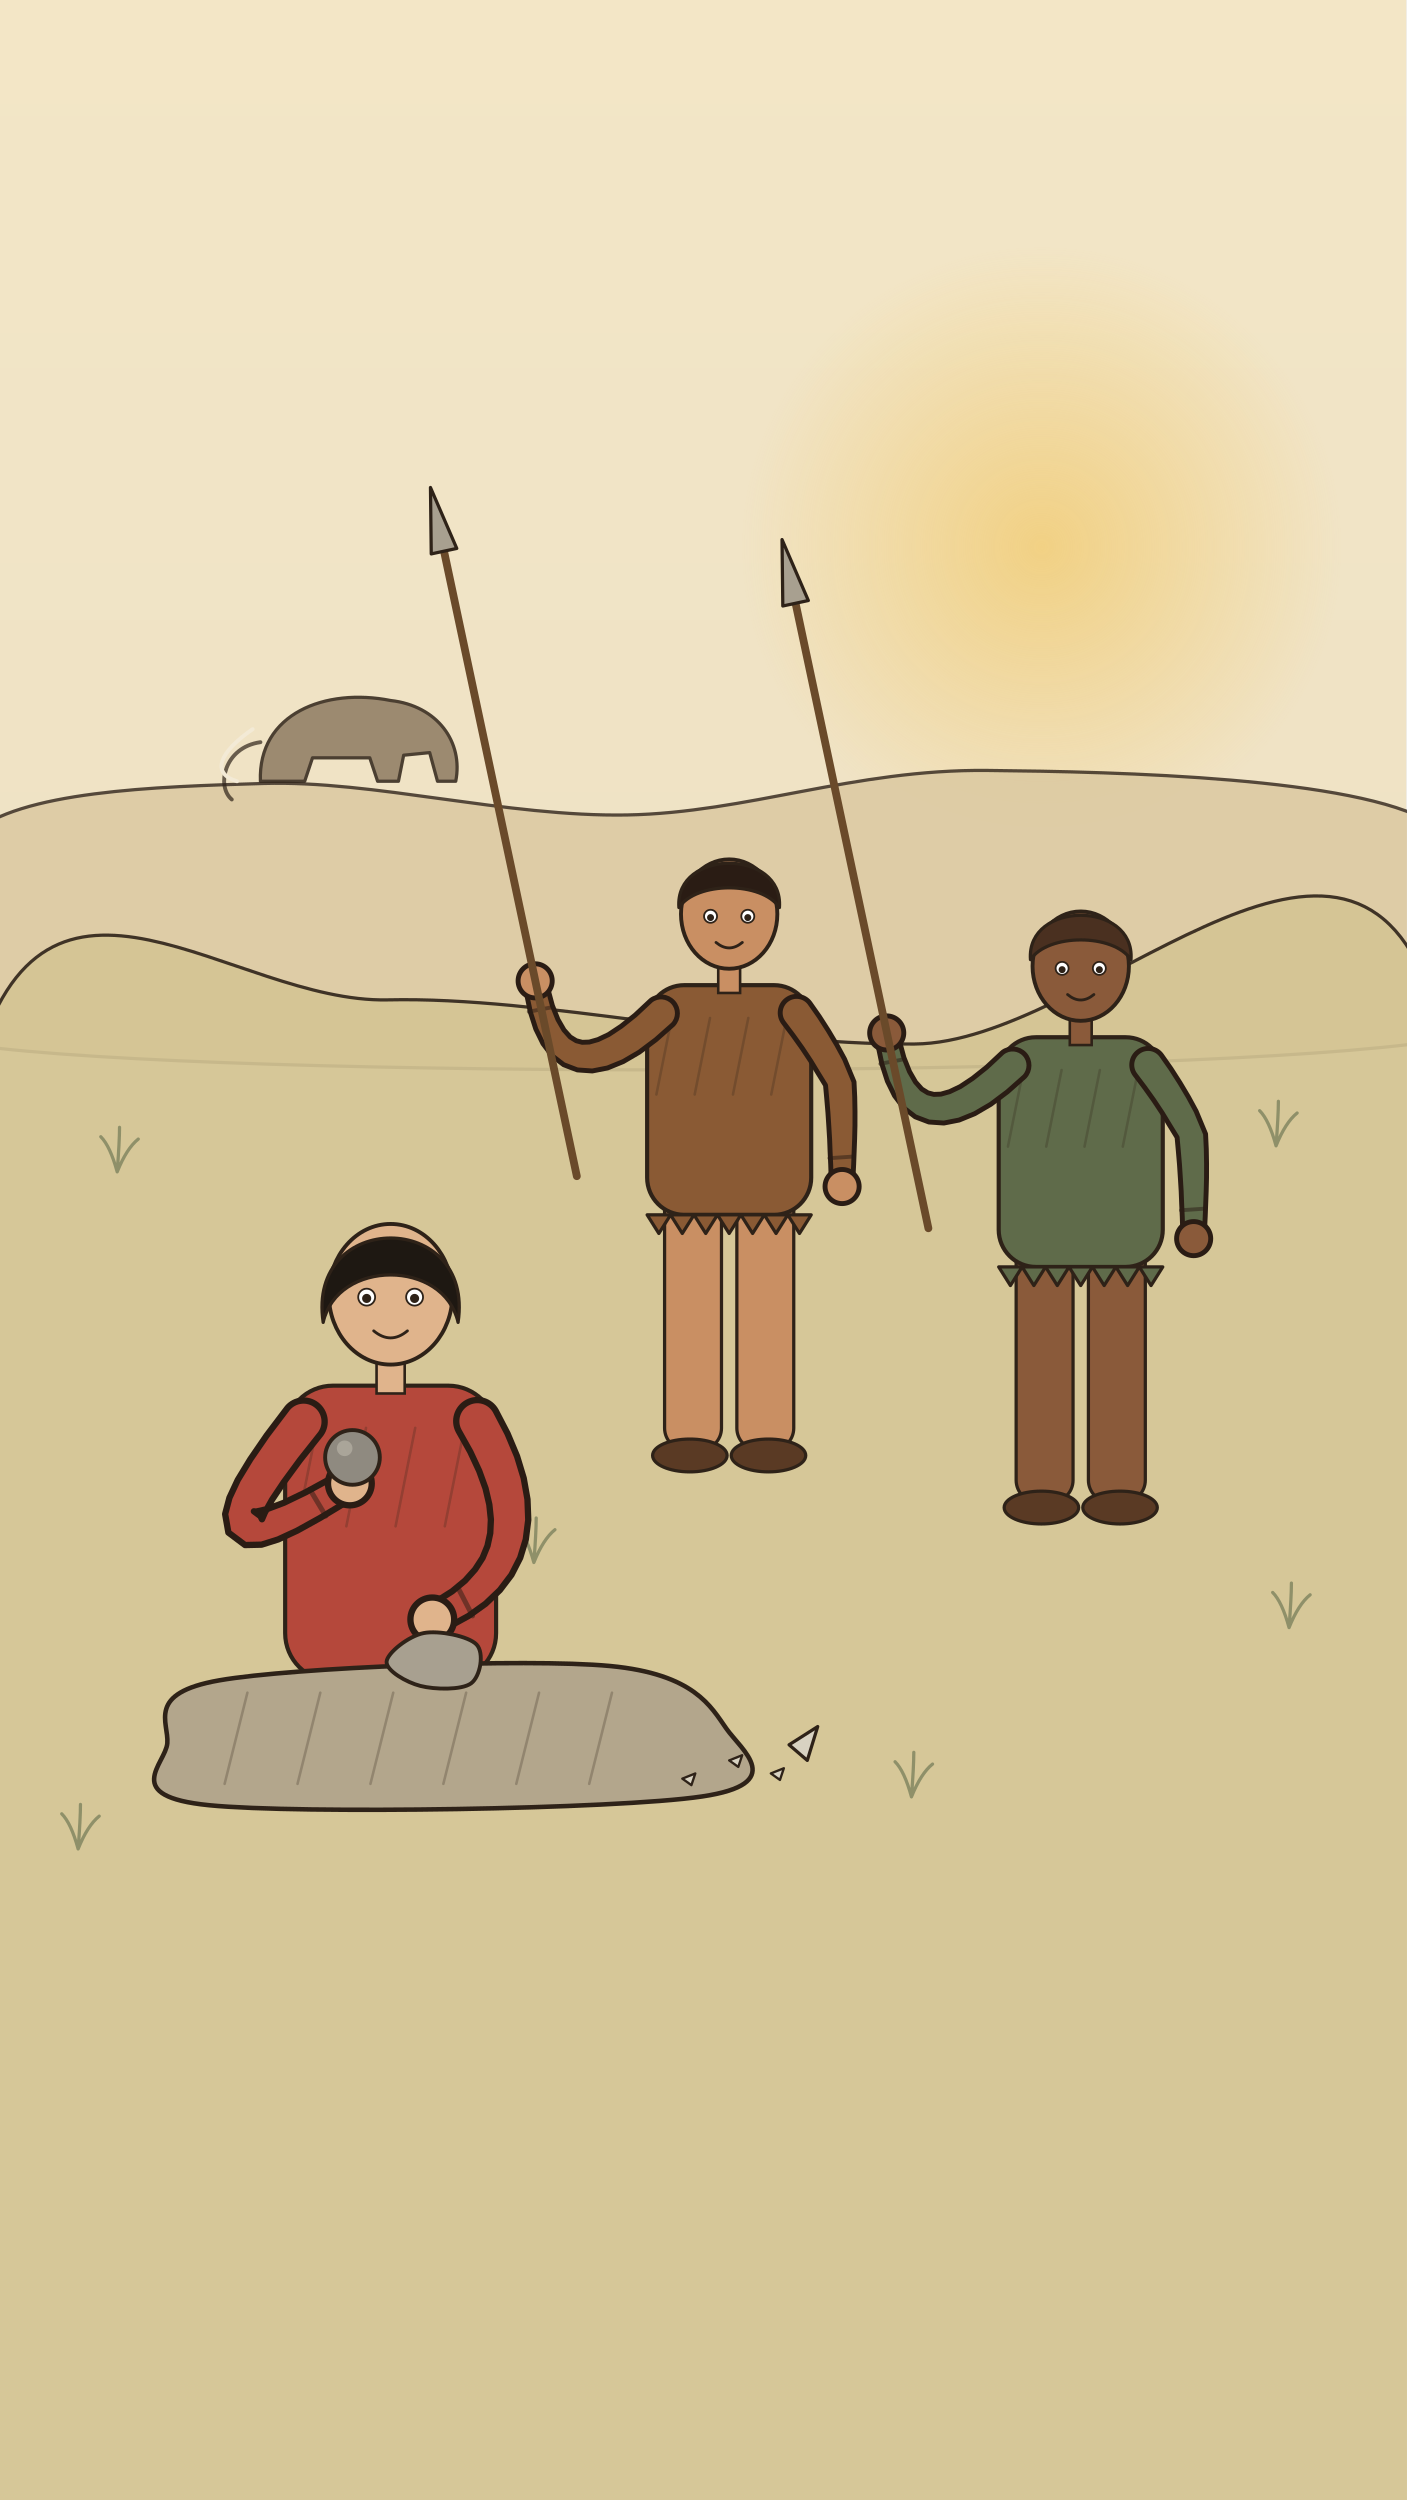
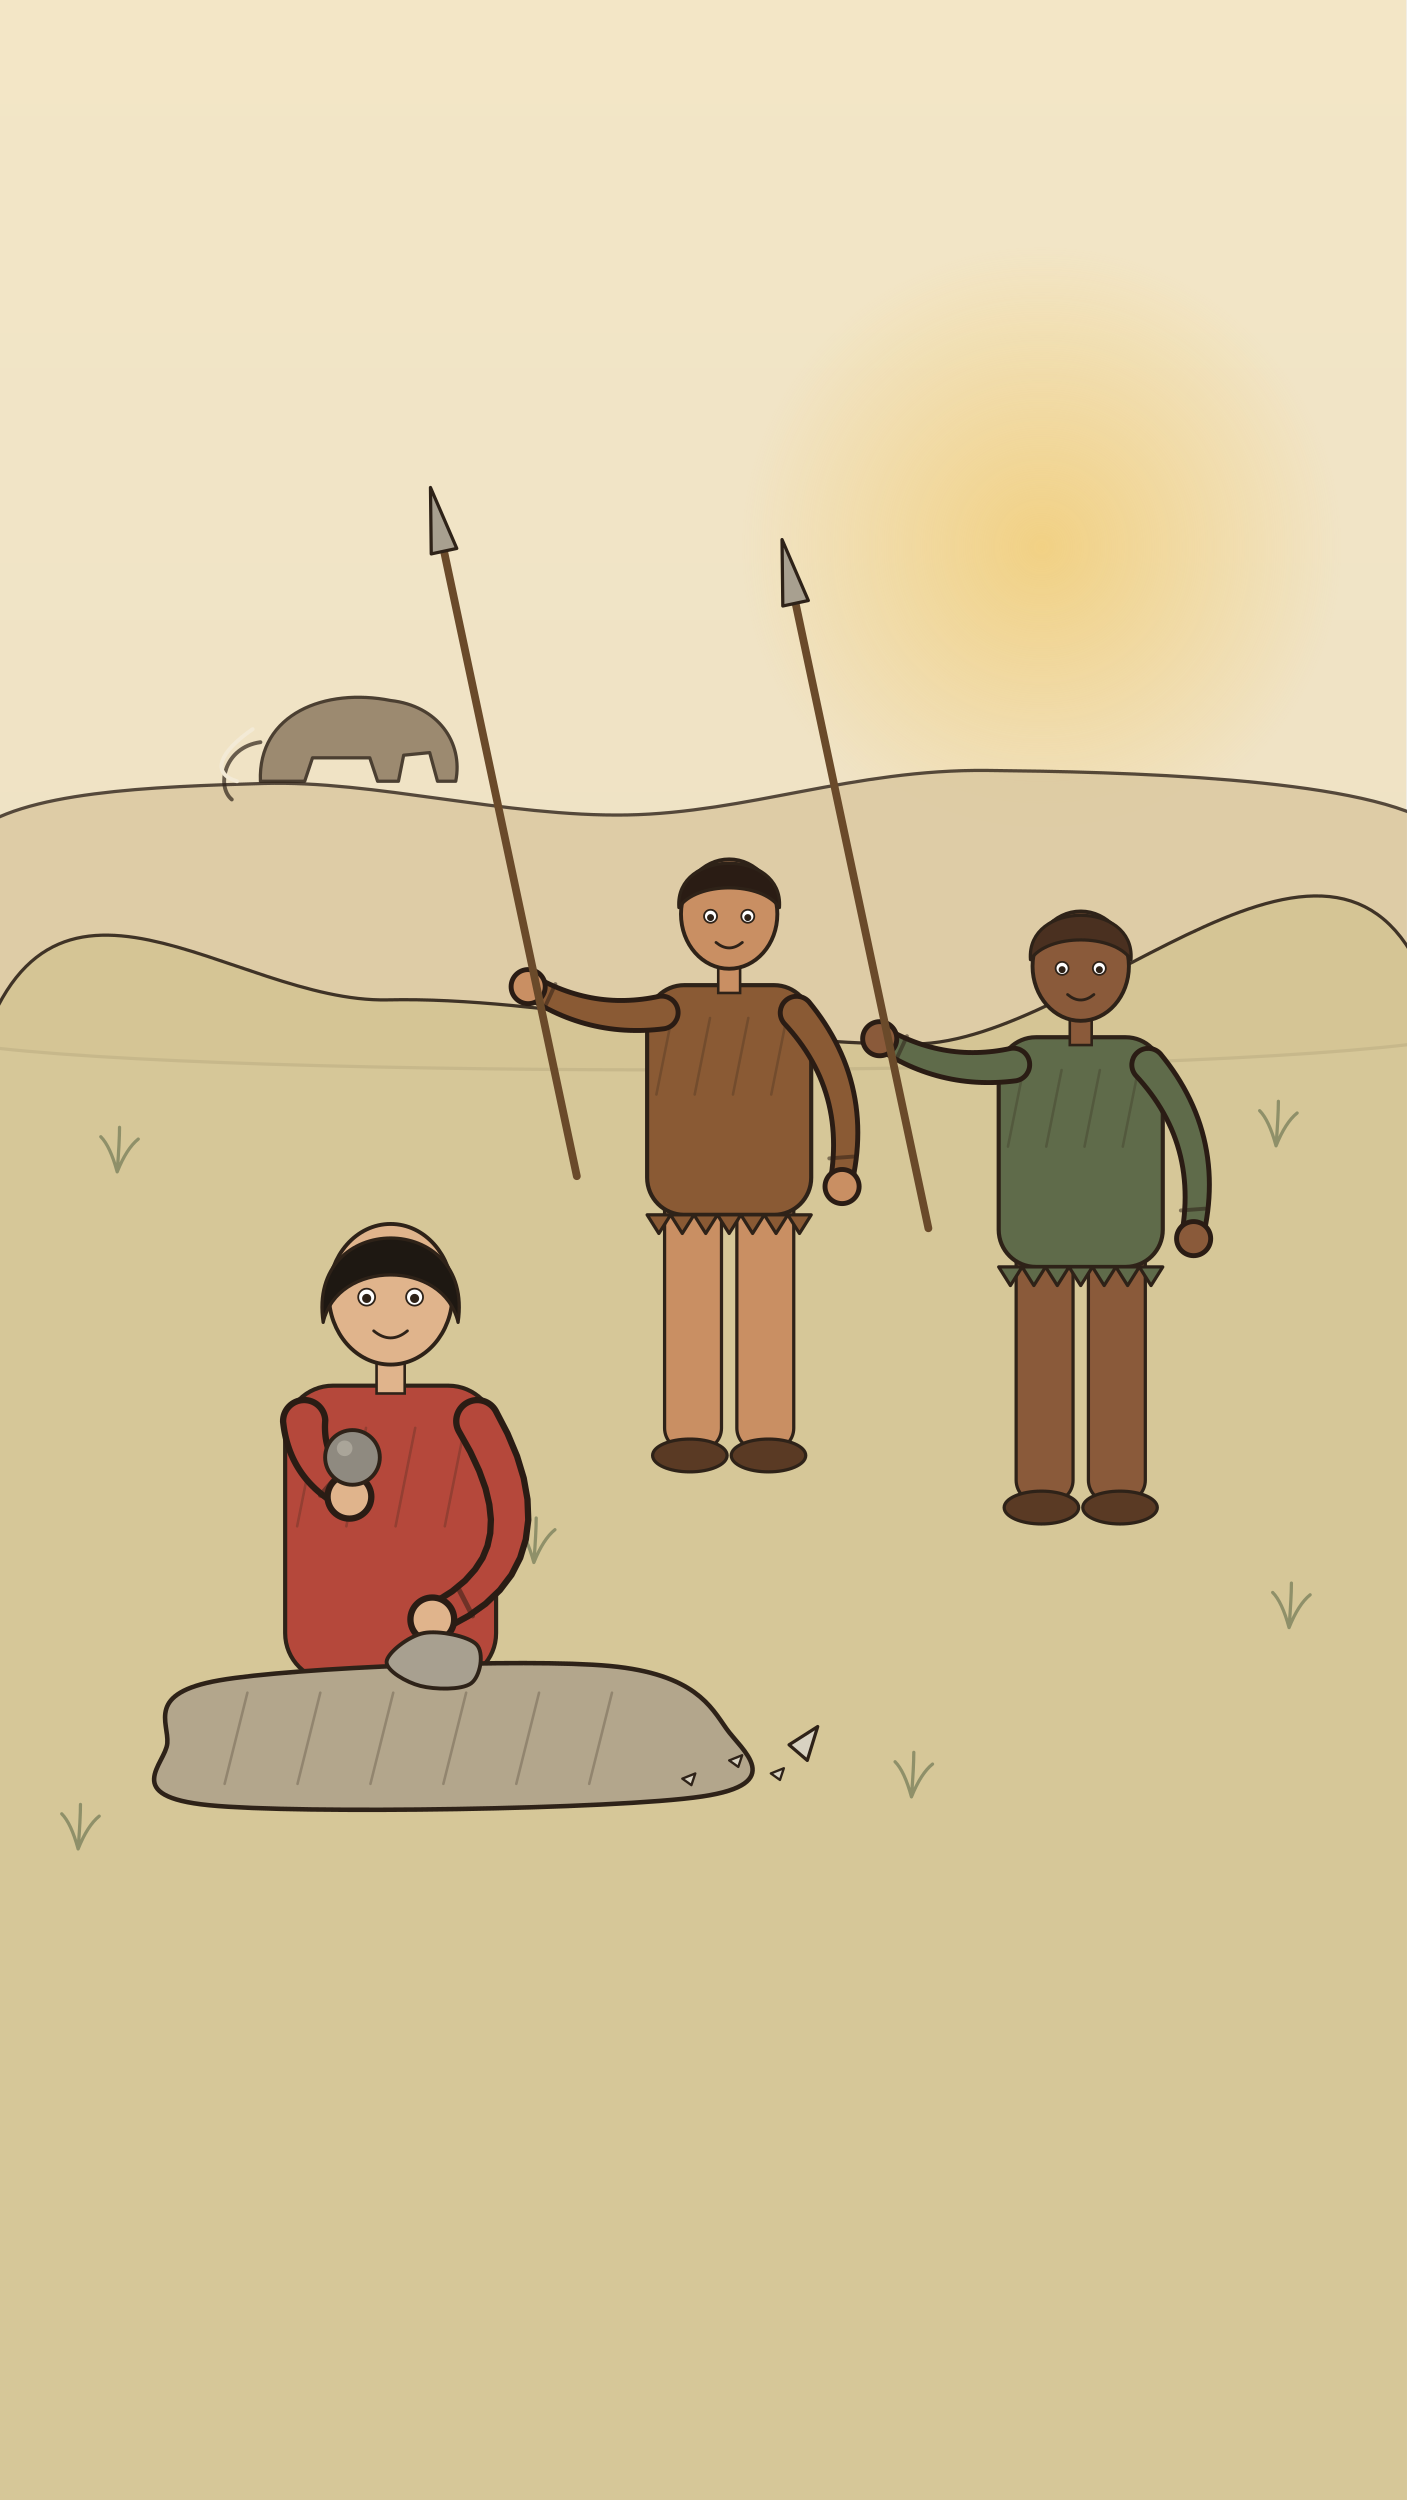
<svg xmlns="http://www.w3.org/2000/svg" viewBox="0 0 1080 1920" width="1080" height="1920">
  <defs>
    <linearGradient id="sky24" x1="0" y1="0" x2="0" y2="1">
      <stop offset="0" stop-color="#f3e6c6" />
      <stop offset="1" stop-color="#e8dcc4" />
    </linearGradient>
    <radialGradient id="sun24">
      <stop offset="0" stop-color="#f2c14e" stop-opacity="0.55" />
      <stop offset="1" stop-color="#f2c14e" stop-opacity="0" />
    </radialGradient>
    <linearGradient id="gold24" x1="0" y1="0" x2="0" y2="1">
      <stop offset="0" stop-color="#c9a64a" />
      <stop offset="1" stop-color="#c9a64a" />
    </linearGradient>
  </defs>
  <rect x="0.0" y="0.0" width="1080.0" height="1920.0" rx="0" fill="url(#sky24)" />
  <g id="bg-sun-glow">
    <circle cx="800.0" cy="420.0" r="230.0" fill="url(#sun24)" />
  </g>
  <g id="bg-far-hill">
    <path d="M-22.5,641.0 C14.7,607.5 118.5,604.2 202.5,601.7 C286.5,599.2 388.9,627.5 481.5,625.9 C574.1,624.2 655.2,590.7 758.1,591.7 C861.0,592.7 1041.5,597.2 1099.0,631.8 C1156.5,666.4 1289.4,770.9 1102.8,799.4 C916.2,827.9 167.0,829.1 -20.6,802.7 C-208.1,776.3 -59.7,674.5 -22.5,641.0Z" fill="#d9c79f" stroke="#2e2218" stroke-width="2.5" stroke-linecap="round" stroke-linejoin="round" opacity="0.8" />
  </g>
  <g id="far-mammoth">
    <path d="M200,600 C198,548 250,528 300,538 C336,542 356,570 350,600 L336,600 L330,578 L310,580 L306,600 L290,600 L284,582 L240,582 L234,600 L218,600Z" fill="#8d7a62" stroke="#2e2218" stroke-width="2.5" stroke-linecap="round" stroke-linejoin="round" opacity="0.85" />
    <path d="M200,570 C172,574 166,604 178,614" fill="none" stroke="#2e2218" stroke-width="3" stroke-linecap="round" stroke-linejoin="round" opacity="0.7" />
    <path d="M194,560 c-26,18 -32,34 -12,40" fill="none" stroke="#f3ead6" stroke-width="3" stroke-linecap="round" stroke-linejoin="round" />
  </g>
  <g id="bg-mid-hill">
    <path d="M-18.7,818.0 C34.5,626.0 177.6,770.6 297.8,767.9 C417.9,765.2 569.1,802.8 702.4,801.8 C835.8,800.8 1031.1,575.4 1097.9,762.0 C1164.6,948.5 1289.3,1727.9 1102.9,1920.9 C916.4,2114.0 166.0,2104.1 -20.9,1920.3 C-207.8,1736.5 -71.8,1010.1 -18.7,818.0Z" fill="#d4c493" stroke="#2e2218" stroke-width="2.5" stroke-linecap="round" stroke-linejoin="round" opacity="0.9" />
  </g>
  <g id="bg-ground-grass">
    <path d="M90.0,900.0 q-5.4,-19.8 -12.6,-27.0 M90.0,900.0 q1.8,-23.4 1.8,-34.2 M90.0,900.0 q7.2,-18.0 16.2,-25.2" fill="none" stroke="#5f6b4a" stroke-width="2.5" stroke-linecap="round" stroke-linejoin="round" opacity="0.6" />
    <path d="M980.0,880.0 q-5.4,-19.8 -12.6,-27.0 M980.0,880.0 q1.8,-23.4 1.8,-34.2 M980.0,880.0 q7.2,-18.0 16.2,-25.2" fill="none" stroke="#5f6b4a" stroke-width="2.5" stroke-linecap="round" stroke-linejoin="round" opacity="0.6" />
    <path d="M410.0,1200.0 q-5.4,-19.8 -12.6,-27.0 M410.0,1200.0 q1.8,-23.4 1.8,-34.2 M410.0,1200.0 q7.2,-18.0 16.2,-25.2" fill="none" stroke="#5f6b4a" stroke-width="2.5" stroke-linecap="round" stroke-linejoin="round" opacity="0.6" />
    <path d="M990.0,1250.0 q-5.4,-19.8 -12.6,-27.0 M990.0,1250.0 q1.8,-23.4 1.8,-34.2 M990.0,1250.0 q7.2,-18.0 16.2,-25.2" fill="none" stroke="#5f6b4a" stroke-width="2.5" stroke-linecap="round" stroke-linejoin="round" opacity="0.6" />
    <path d="M60.0,1420.0 q-5.4,-19.8 -12.6,-27.0 M60.0,1420.0 q1.8,-23.4 1.8,-34.2 M60.0,1420.0 q7.2,-18.0 16.2,-25.2" fill="none" stroke="#5f6b4a" stroke-width="2.5" stroke-linecap="round" stroke-linejoin="round" opacity="0.6" />
    <path d="M700.0,1380.0 q-5.4,-19.8 -12.6,-27.0 M700.0,1380.0 q1.8,-23.4 1.8,-34.2 M700.0,1380.0 q7.2,-18.0 16.2,-25.2" fill="none" stroke="#5f6b4a" stroke-width="2.5" stroke-linecap="round" stroke-linejoin="round" opacity="0.6" />
  </g>
  <g id="mv-breathe-hunter-one">
    <rect x="510.4" y="891.0" width="43.7" height="222.6" rx="16.8" fill="#c98f63" stroke="#2e2218" stroke-width="2.5" />
    <ellipse cx="529.8" cy="1117.8" rx="28.6" ry="12.6" fill="#5a3a24" stroke="#2e2218" stroke-width="2.5" />
    <rect x="565.9" y="891.0" width="43.7" height="222.6" rx="16.8" fill="#c98f63" stroke="#2e2218" stroke-width="2.5" />
    <ellipse cx="590.2" cy="1117.8" rx="28.6" ry="12.6" fill="#5a3a24" stroke="#2e2218" stroke-width="2.5" />
    <rect x="497.0" y="756.6" width="126.0" height="176.4" rx="28.56" fill="#8a5a34" stroke="#2e2218" stroke-width="3.2" />
    <path d="M497.0,933.0 L506.0,947.3 L515.0,933.0 L524.0,947.3 L533.0,933.0 L542.0,947.3 L551.0,933.0 L560.0,947.3 L569.0,933.0 L578.0,947.3 L587.0,933.0 L596.0,947.3 L605.0,933.0 L614.0,947.3 L623.0,933.0 Z" fill="#8a5a34" stroke="#2e2218" stroke-width="2.5" stroke-linecap="round" stroke-linejoin="round" />
    <g id="hatching-515-781">
      <line x1="515.9" y1="781.8" x2="504.1" y2="840.6" stroke="#2e2218" stroke-width="2" stroke-linecap="round" opacity="0.25" />
      <line x1="545.3" y1="781.8" x2="533.5" y2="840.6" stroke="#2e2218" stroke-width="2" stroke-linecap="round" opacity="0.25" />
      <line x1="574.7" y1="781.8" x2="562.9" y2="840.6" stroke="#2e2218" stroke-width="2" stroke-linecap="round" opacity="0.25" />
      <line x1="604.1" y1="781.8" x2="592.3" y2="840.6" stroke="#2e2218" stroke-width="2" stroke-linecap="round" opacity="0.25" />
    </g>
    <rect x="551.6" y="740.0" width="16.8" height="22.6" rx="0" fill="#c98f63" stroke="#2e2218" stroke-width="2" />
    <ellipse cx="560.0" cy="702.0" rx="37.0" ry="42.0" fill="#c98f63" stroke="#2e2218" stroke-width="3" />
    <path d="M521.4,697.0 C518.0,651.6 602.0,651.6 598.6,697.0 C585.2,676.8 534.8,676.8 521.4,697.0Z" fill="#2a1c14" stroke="#2e2218" stroke-width="2.5" stroke-linecap="round" stroke-linejoin="round" />
    <g id="mv-blink-one-eyes">
      <circle cx="545.7" cy="703.7" r="5.0" fill="#fff" stroke="#2e2218" stroke-width="1.4" />
      <circle cx="545.7" cy="704.7" r="2.7" fill="#2e2218" />
      <circle cx="574.3" cy="703.7" r="5.0" fill="#fff" stroke="#2e2218" stroke-width="1.4" />
      <circle cx="574.3" cy="704.7" r="2.7" fill="#2e2218" />
    </g>
    <path d="M549.9,723.8 q10.1,8.4 20.2,0" fill="none" stroke="#2e2218" stroke-width="2.2" stroke-linecap="round" stroke-linejoin="round" />
-     <g class="mv mv-limb-one-l-1" data-pivot="611.7 777.6" data-amp="0">
-       <path d="M601.63,785.28 L609.06,795.13 L616.05,804.92 L622.60,814.80 L628.57,824.65 L634.01,833.48 L634.95,843.79 L635.86,854.47 L636.53,864.81 L637.15,874.89 L637.53,884.80 L637.98,894.45 L638.29,903.84 A8.40,8.40 0 0 0 655.11,904.16 L655.60,894.50 L655.97,884.78 L656.35,874.76 L656.61,864.41 L656.63,853.66 L656.43,842.51 L655.88,830.90 L648.62,813.42 L642.76,802.61 L636.33,791.80 L629.27,780.78 L621.98,770.39 A12.60,12.60 0 0 0 601.63,785.28 Z" fill="#8a5a34" stroke="#2a1c14" stroke-width="3.78" stroke-linejoin="round" />
-       <path d="M636.98,889.49 L655.44,888.22" stroke="#2a1c14" stroke-width="3.02" stroke-linecap="round" opacity=".5" />
-       <circle cx="646.73" cy="911.26" r="13.1" fill="#c98f63" stroke="#2a1c14" stroke-width="3.78" />
+     <g class="mv mv-limb-one-l-1" data-pivot="611.7 777.6" data-amp="0" data-armfixed="1">
+       <path d="M602.17,785.84 L605.27,789.26 L608.19,792.66 L611.02,796.13 L613.82,799.79 L616.43,803.42 L618.93,807.13 L621.31,810.91 L623.56,814.77 L625.69,818.70 L627.68,822.70 L629.54,826.77 L631.25,830.90 L632.81,835.09 L634.23,839.34 L635.53,843.77 L636.64,848.12 L637.59,852.51 L638.40,856.95 L639.05,861.41 L639.55,865.91 L639.91,870.43 L640.11,874.97 L640.18,879.53 L640.10,884.09 L639.87,888.76 L639.52,893.33 L639.04,897.91 L638.42,902.56 A8.40,8.40 0 0 0 654.98,905.44 L655.94,900.51 L656.79,895.46 L657.50,890.37 L658.05,885.35 L658.46,880.22 L658.71,875.06 L658.80,869.88 L658.72,864.70 L658.46,859.51 L658.02,854.32 L657.41,849.14 L656.61,843.98 L655.63,838.84 L654.50,833.86 L653.16,828.79 L651.64,823.77 L649.94,818.81 L648.07,813.90 L646.02,809.07 L643.82,804.30 L641.45,799.61 L638.94,795.00 L636.28,790.47 L633.49,786.03 L630.63,781.78 L627.59,777.52 L624.42,773.35 L621.23,769.36 A12.60,12.60 0 0 0 602.17,785.84Z" fill="#8a5a34" stroke="#2a1c14" stroke-width="3.78" stroke-linejoin="round" />
+       <path d="M636.89,889.64 L655.32,888.26" stroke="#2a1c14" stroke-width="3.02" stroke-linecap="round" opacity=".5" />
+       <circle cx="646.71" cy="911.26" r="13.1" fill="#c98f63" stroke="#2a1c14" stroke-width="3.78" />
    </g>
-     <g class="mv mv-limb-one-r-1" data-pivot="508.3 777.6" data-amp="0">
-       <path d="M499.9,768.3 L487.8,779.6 L477.0,788.2 L467.5,794.5 L459.3,798.4 L452.6,800.3 L447.2,800.5 L442.6,799.3 L437.9,796.4 L433.1,791.0 L428.5,783.0 L424.2,772.2 L420.5,758.5 A8.4,8.4 0 0 0 404.2,762.3 L407.3,777.2 L411.5,790.3 L417.0,801.5 L424.0,810.8 L432.9,817.7 L443.4,821.7 L454.9,822.5 L466.6,820.2 L478.6,815.3 L490.9,808.1 L503.7,798.5 L516.8,786.9 A12.6,12.6 0 0 0 499.9,768.3Z" fill="#8a5a34" stroke="#2a1c14" stroke-width="3.78" stroke-linejoin="round" />
-       <path d="M424.3,773.5 L406.1,777.0" stroke="#2a1c14" stroke-width="3.02" stroke-linecap="round" opacity=".5" />
-       <circle cx="411.0" cy="753.3" r="13.1" fill="#c98f63" stroke="#2a1c14" stroke-width="3.78" />
+     <g class="mv mv-limb-one-r-1" data-pivot="508.3 777.6" data-amp="0" data-armfixed="1">
+       <path d="M506.24,765.17 L502.95,765.84 L499.75,766.43 L496.53,766.94 L493.31,767.38 L489.97,767.74 L486.73,768.02 L483.48,768.22 L480.22,768.34 L476.96,768.38 L473.70,768.34 L470.44,768.21 L467.18,767.99 L463.93,767.69 L460.68,767.31 L457.34,766.82 L454.11,766.26 L450.89,765.61 L447.68,764.88 L444.48,764.07 L441.30,763.17 L438.14,762.20 L435.00,761.14 L431.88,760.00 L428.71,758.75 L425.64,757.46 L422.59,756.09 L419.57,754.65 L416.52,753.11 A8.40,8.40 0 0 0 408.18,767.69 L411.33,769.63 L414.58,771.54 L417.88,773.37 L421.23,775.12 L424.56,776.77 L428.00,778.37 L431.49,779.89 L435.02,781.32 L438.59,782.66 L442.20,783.91 L445.84,785.07 L449.52,786.14 L453.23,787.11 L456.88,787.96 L460.64,788.74 L464.43,789.42 L468.23,790.00 L472.06,790.48 L475.89,790.86 L479.74,791.14 L483.60,791.32 L487.46,791.41 L491.32,791.41 L495.08,791.31 L498.93,791.12 L502.78,790.84 L506.63,790.47 L510.36,790.03 A12.60,12.60 0 0 0 506.24,765.17Z" fill="#8a5a34" stroke="#2a1c14" stroke-width="3.78" stroke-linejoin="round" />
+       <path d="M426.53,755.79 L418.81,772.63" stroke="#2a1c14" stroke-width="3.02" stroke-linecap="round" opacity=".5" />
+       <circle cx="405.63" cy="757.73" r="13.1" fill="#c98f63" stroke="#2a1c14" stroke-width="3.78" />
    </g>
    <line x1="443.0" y1="903.3" x2="341.0" y2="423.3" stroke="#6a4a2a" stroke-width="6" stroke-linecap="round" />
    <path d="M350.8,421.2 L330.6,374.4 L331.2,425.4Z" fill="#a8a090" stroke="#2e2218" stroke-width="2.5" stroke-linecap="round" stroke-linejoin="round" />
  </g>
  <g id="mv-breathe-hunter-two">
    <rect x="780.4" y="931.0" width="43.7" height="222.6" rx="16.8" fill="#8a5a3a" stroke="#2e2218" stroke-width="2.5" />
    <ellipse cx="799.8" cy="1157.8" rx="28.6" ry="12.6" fill="#5a3a24" stroke="#2e2218" stroke-width="2.5" />
    <rect x="835.9" y="931.0" width="43.7" height="222.6" rx="16.8" fill="#8a5a3a" stroke="#2e2218" stroke-width="2.5" />
    <ellipse cx="860.2" cy="1157.8" rx="28.6" ry="12.6" fill="#5a3a24" stroke="#2e2218" stroke-width="2.5" />
    <rect x="767.0" y="796.6" width="126.0" height="176.4" rx="28.56" fill="#5f6b4a" stroke="#2e2218" stroke-width="3.2" />
    <path d="M767.0,973.0 L776.0,987.3 L785.0,973.0 L794.0,987.3 L803.0,973.0 L812.0,987.3 L821.0,973.0 L830.0,987.3 L839.0,973.0 L848.0,987.3 L857.0,973.0 L866.0,987.3 L875.0,973.0 L884.0,987.3 L893.0,973.0 Z" fill="#5f6b4a" stroke="#2e2218" stroke-width="2.5" stroke-linecap="round" stroke-linejoin="round" />
    <g id="hatching-785-821">
      <line x1="785.9" y1="821.8" x2="774.1" y2="880.6" stroke="#2e2218" stroke-width="2" stroke-linecap="round" opacity="0.25" />
      <line x1="815.3" y1="821.8" x2="803.5" y2="880.6" stroke="#2e2218" stroke-width="2" stroke-linecap="round" opacity="0.25" />
      <line x1="844.7" y1="821.8" x2="832.9" y2="880.6" stroke="#2e2218" stroke-width="2" stroke-linecap="round" opacity="0.25" />
      <line x1="874.1" y1="821.8" x2="862.3" y2="880.6" stroke="#2e2218" stroke-width="2" stroke-linecap="round" opacity="0.25" />
    </g>
    <rect x="821.6" y="780.0" width="16.8" height="22.6" rx="0" fill="#8a5a3a" stroke="#2e2218" stroke-width="2" />
    <ellipse cx="830.0" cy="742.0" rx="37.0" ry="42.0" fill="#8a5a3a" stroke="#2e2218" stroke-width="3" />
    <path d="M791.4,737.0 C788.0,691.6 872.0,691.6 868.6,737.0 C855.2,716.8 804.8,716.8 791.4,737.0Z" fill="#4a3020" stroke="#2e2218" stroke-width="2.5" stroke-linecap="round" stroke-linejoin="round" />
    <g id="mv-blink-two-eyes">
      <circle cx="815.7" cy="743.7" r="5.0" fill="#fff" stroke="#2e2218" stroke-width="1.4" />
      <circle cx="815.7" cy="744.7" r="2.7" fill="#2e2218" />
      <circle cx="844.3" cy="743.7" r="5.0" fill="#fff" stroke="#2e2218" stroke-width="1.4" />
      <circle cx="844.3" cy="744.7" r="2.7" fill="#2e2218" />
    </g>
    <path d="M819.9,763.8 q10.1,8.4 20.2,0" fill="none" stroke="#2e2218" stroke-width="2.2" stroke-linecap="round" stroke-linejoin="round" />
-     <g class="mv mv-limb-two-l-1" data-pivot="881.7 817.6" data-amp="0">
-       <path d="M871.63,825.28 L879.06,835.13 L886.05,844.92 L892.60,854.80 L898.57,864.65 L904.01,873.49 L904.95,883.79 L905.86,894.47 L906.53,904.81 L907.15,914.89 L907.53,924.80 L907.98,934.45 L908.29,943.84 A8.40,8.40 0 0 0 925.11,944.16 L925.60,934.50 L925.97,924.78 L926.35,914.76 L926.61,904.41 L926.63,893.66 L926.43,882.51 L925.88,870.90 L918.62,853.42 L912.76,842.61 L906.33,831.80 L899.27,820.78 L891.98,810.39 A12.60,12.60 0 0 0 871.63,825.28 Z" fill="#5f6b4a" stroke="#2a1c14" stroke-width="3.78" stroke-linejoin="round" />
-       <path d="M906.98,929.49 L925.44,928.22" stroke="#2a1c14" stroke-width="3.02" stroke-linecap="round" opacity=".5" />
-       <circle cx="916.73" cy="951.26" r="13.1" fill="#8a5a3a" stroke="#2a1c14" stroke-width="3.78" />
+     <g class="mv mv-limb-two-l-1" data-pivot="881.7 817.6" data-amp="0" data-armfixed="1">
+       <path d="M872.17,825.84 L875.27,829.26 L878.19,832.66 L881.02,836.13 L883.82,839.79 L886.43,843.42 L888.93,847.13 L891.31,850.91 L893.56,854.77 L895.69,858.70 L897.68,862.70 L899.54,866.77 L901.25,870.90 L902.81,875.09 L904.23,879.34 L905.53,883.77 L906.64,888.12 L907.59,892.51 L908.40,896.95 L909.05,901.41 L909.55,905.91 L909.91,910.43 L910.11,914.97 L910.18,919.53 L910.10,924.09 L909.87,928.76 L909.52,933.33 L909.04,937.91 L908.42,942.56 A8.40,8.40 0 0 0 924.98,945.44 L925.94,940.51 L926.79,935.46 L927.50,930.37 L928.05,925.35 L928.46,920.22 L928.71,915.06 L928.80,909.88 L928.72,904.70 L928.46,899.51 L928.02,894.32 L927.41,889.14 L926.61,883.98 L925.63,878.84 L924.50,873.86 L923.16,868.79 L921.64,863.77 L919.94,858.81 L918.07,853.90 L916.02,849.07 L913.82,844.30 L911.45,839.61 L908.94,835.00 L906.28,830.47 L903.49,826.03 L900.63,821.78 L897.59,817.52 L894.42,813.35 L891.23,809.36 A12.60,12.60 0 0 0 872.17,825.84Z" fill="#5f6b4a" stroke="#2a1c14" stroke-width="3.78" stroke-linejoin="round" />
+       <path d="M906.89,929.64 L925.32,928.26" stroke="#2a1c14" stroke-width="3.02" stroke-linecap="round" opacity=".5" />
+       <circle cx="916.71" cy="951.26" r="13.1" fill="#8a5a3a" stroke="#2a1c14" stroke-width="3.78" />
    </g>
-     <g class="mv mv-limb-two-r-1" data-pivot="778.3 817.6" data-amp="0">
-       <path d="M769.9,808.3 L757.8,819.6 L747.0,828.2 L737.5,834.5 L729.3,838.4 L722.6,840.3 L717.2,840.5 L712.6,839.3 L707.9,836.4 L703.1,831.0 L698.5,823.0 L694.2,812.2 L690.5,798.5 A8.4,8.4 0 0 0 674.2,802.3 L677.3,817.2 L681.5,830.3 L687.0,841.5 L694.0,850.8 L702.9,857.7 L713.4,861.7 L724.9,862.5 L736.6,860.2 L748.6,855.3 L760.9,848.1 L773.7,838.5 L786.8,826.9 A12.6,12.6 0 0 0 769.9,808.3Z" fill="#5f6b4a" stroke="#2a1c14" stroke-width="3.78" stroke-linejoin="round" />
-       <path d="M694.3,813.5 L676.1,817.0" stroke="#2a1c14" stroke-width="3.02" stroke-linecap="round" opacity=".5" />
-       <circle cx="681.0" cy="793.3" r="13.1" fill="#8a5a3a" stroke="#2a1c14" stroke-width="3.78" />
+     <g class="mv mv-limb-two-r-1" data-pivot="778.3 817.6" data-amp="0" data-armfixed="1">
+       <path d="M776.24,805.17 L772.95,805.84 L769.75,806.43 L766.53,806.94 L763.31,807.38 L759.97,807.74 L756.73,808.02 L753.48,808.22 L750.22,808.34 L746.96,808.38 L743.70,808.34 L740.44,808.21 L737.18,807.99 L733.93,807.69 L730.58,807.29 L727.34,806.82 L724.11,806.26 L720.89,805.61 L717.68,804.88 L714.48,804.07 L711.30,803.17 L708.14,802.20 L705.00,801.14 L701.88,800.00 L698.71,798.75 L695.64,797.46 L692.59,796.09 L689.57,794.65 L686.52,793.11 A8.40,8.40 0 0 0 678.18,807.69 L681.33,809.63 L684.58,811.54 L687.88,813.37 L691.23,815.12 L694.56,816.77 L698.00,818.37 L701.49,819.89 L705.02,821.32 L708.59,822.66 L712.20,823.91 L715.84,825.07 L719.52,826.14 L723.23,827.11 L726.97,827.98 L730.64,828.74 L734.43,829.42 L738.23,830.00 L742.06,830.48 L745.89,830.86 L749.74,831.14 L753.60,831.32 L757.46,831.41 L761.32,831.41 L765.08,831.31 L768.93,831.12 L772.78,830.84 L776.63,830.47 L780.36,830.03 A12.60,12.60 0 0 0 776.24,805.17Z" fill="#5f6b4a" stroke="#2a1c14" stroke-width="3.78" stroke-linejoin="round" />
+       <path d="M696.53,795.79 L688.81,812.63" stroke="#2a1c14" stroke-width="3.02" stroke-linecap="round" opacity=".5" />
+       <circle cx="675.63" cy="797.73" r="13.1" fill="#8a5a3a" stroke="#2a1c14" stroke-width="3.78" />
    </g>
    <line x1="713.0" y1="943.3" x2="611.0" y2="463.3" stroke="#6a4a2a" stroke-width="6" stroke-linecap="round" />
    <path d="M620.8,461.2 L600.6,414.4 L601.2,465.4Z" fill="#a8a090" stroke="#2e2218" stroke-width="2.5" stroke-linecap="round" stroke-linejoin="round" />
  </g>
  <g id="mv-breathe-knapper">
    <rect x="219.0" y="1064.2" width="162.0" height="226.8" rx="36.72" fill="#b5483b" stroke="#2e2218" stroke-width="3.2" />
    <path d="M219.0,1291.0 L230.6,1309.4 L242.1,1291.0 L253.7,1309.4 L265.3,1291.0 L276.9,1309.4 L288.4,1291.0 L300.0,1309.4 L311.6,1291.0 L323.1,1309.4 L334.7,1291.0 L346.3,1309.4 L357.9,1291.0 L369.4,1309.4 L381.0,1291.0 Z" fill="#b5483b" stroke="#2e2218" stroke-width="2.5" stroke-linecap="round" stroke-linejoin="round" />
    <g id="hatching-243-1096">
      <line x1="243.3" y1="1096.6" x2="228.2" y2="1172.2" stroke="#2e2218" stroke-width="2" stroke-linecap="round" opacity="0.25" />
      <line x1="281.1" y1="1096.6" x2="266.0" y2="1172.2" stroke="#2e2218" stroke-width="2" stroke-linecap="round" opacity="0.25" />
      <line x1="318.9" y1="1096.6" x2="303.8" y2="1172.2" stroke="#2e2218" stroke-width="2" stroke-linecap="round" opacity="0.25" />
      <line x1="356.7" y1="1096.6" x2="341.6" y2="1172.2" stroke="#2e2218" stroke-width="2" stroke-linecap="round" opacity="0.25" />
    </g>
    <rect x="289.2" y="1044.0" width="21.6" height="26.2" rx="0" fill="#e0b48c" stroke="#2e2218" stroke-width="2" />
    <ellipse cx="300.0" cy="994.0" rx="47.5" ry="54.0" fill="#e0b48c" stroke="#2e2218" stroke-width="3" />
    <path d="M248.2,1015.6 C235.2,929.2 364.8,929.2 351.8,1015.6 C341.0,967.0 259.0,967.0 248.2,1015.6Z" fill="#1e1812" stroke="#2e2218" stroke-width="2.5" stroke-linecap="round" stroke-linejoin="round" />
    <g id="mv-blink-knapper-eyes">
      <circle cx="281.6" cy="996.2" r="6.5" fill="#fff" stroke="#2e2218" stroke-width="1.4" />
      <circle cx="281.6" cy="997.2" r="3.5" fill="#2e2218" />
      <circle cx="318.4" cy="996.2" r="6.5" fill="#fff" stroke="#2e2218" stroke-width="1.4" />
      <circle cx="318.4" cy="997.2" r="3.5" fill="#2e2218" />
    </g>
    <path d="M287.0,1022.1 q13.0,10.8 25.9,0" fill="none" stroke="#2e2218" stroke-width="2.2" stroke-linecap="round" stroke-linejoin="round" />
    <g class="mv mv-limb-knapper-l-1" data-pivot="366.4 1091.2" data-amp="0">
      <path d="M352.2,1098.9 L361.2,1115.0 L368.0,1129.6 L372.9,1143.1 L375.8,1155.5 L377.0,1167.0 L376.5,1177.5 L374.4,1187.2 L370.6,1196.5 L364.9,1205.3 L357.2,1213.9 L347.3,1222.1 L334.7,1230.1 A10.8,10.8 0 0 0 345.7,1248.8 L359.9,1241.0 L372.9,1231.7 L383.9,1221.2 L392.8,1209.5 L399.5,1196.4 L403.8,1182.3 L405.7,1167.3 L405.1,1151.5 L402.2,1135.2 L397.1,1118.4 L389.8,1101.0 L380.7,1083.5 A16.2,16.2 0 0 0 352.2,1098.9Z" fill="#b5483b" stroke="#2a1c14" stroke-width="4.86" stroke-linejoin="round" />
      <path d="M352.0,1219.9 L362.9,1241.0" stroke="#2a1c14" stroke-width="3.89" stroke-linecap="round" opacity=".5" />
      <circle cx="332.0" cy="1243.7" r="16.8" fill="#e0b48c" stroke="#2a1c14" stroke-width="4.86" />
    </g>
-     <g class="mv mv-limb-knapper-r-1" data-pivot="233.6 1091.2" data-amp="0">
-       <path d="M220.8,1081.3 L204.9,1102.3 L192.2,1120.8 L182.6,1136.6 L176.2,1150.3 L172.9,1162.8 L175.4,1177.0 L188.2,1186.6 L200.9,1186.3 L213.6,1182.3 L228.3,1175.5 L245.8,1165.8 L266.2,1153.5 A10.8,10.8 0 0 0 255.4,1134.8 L234.9,1146.0 L218.1,1154.1 L205.1,1159.0 L196.7,1160.9 L195.0,1160.7 L200.0,1164.4 L201.2,1166.8 L203.4,1161.7 L208.9,1151.8 L218.0,1138.2 L230.4,1121.3 L246.4,1101.1 A16.2,16.2 0 0 0 220.8,1081.3Z" fill="#b5483b" stroke="#2a1c14" stroke-width="4.86" stroke-linejoin="round" />
-       <path d="M250.2,1164.3 L238.0,1143.9" stroke="#2a1c14" stroke-width="3.89" stroke-linecap="round" opacity=".5" />
-       <circle cx="268.7" cy="1139.3" r="16.8" fill="#e0b48c" stroke="#2a1c14" stroke-width="4.86" />
+     <g class="mv mv-limb-knapper-r-1" data-pivot="233.6 1091.2" data-amp="0" data-armfixed="1">
+       <path d="M217.41,1091.72 L217.70,1094.23 L218.08,1096.90 L218.53,1099.56 L219.03,1102.05 L219.63,1104.69 L220.32,1107.32 L221.09,1109.92 L221.95,1112.50 L222.89,1115.05 L223.92,1117.56 L225.03,1120.03 L226.23,1122.47 L227.51,1124.85 L228.80,1127.04 L230.24,1129.31 L231.75,1131.53 L233.34,1133.69 L235.00,1135.78 L236.72,1137.81 L238.50,1139.76 L240.34,1141.64 L242.22,1143.46 L244.16,1145.20 L246.14,1146.87 L248.07,1148.39 L250.12,1149.92 L252.21,1151.39 L254.23,1152.72 A10.80,10.80 0 0 0 267.37,1135.58 L265.92,1134.20 L264.60,1132.86 L263.33,1131.50 L262.02,1130.03 L260.85,1128.61 L259.73,1127.17 L258.67,1125.70 L257.67,1124.21 L256.72,1122.70 L255.84,1121.16 L255.01,1119.61 L254.24,1118.04 L253.54,1116.45 L252.89,1114.84 L252.24,1113.07 L251.71,1111.43 L251.25,1109.78 L250.85,1108.11 L250.51,1106.43 L250.22,1104.75 L249.99,1103.05 L249.81,1101.35 L249.68,1099.64 L249.61,1097.92 L249.57,1096.03 L249.60,1094.31 L249.68,1092.58 L249.79,1090.68 A16.20,16.20 0 0 0 217.41,1091.72Z" fill="#b5483b" stroke="#2a1c14" stroke-width="4.86" stroke-linejoin="round" />
+       <path d="M246.10,1148.38 L261.68,1130.50" stroke="#2a1c14" stroke-width="3.89" stroke-linecap="round" opacity=".5" />
+       <circle cx="268.37" cy="1149.50" r="16.8" fill="#e0b48c" stroke="#2a1c14" stroke-width="4.86" />
    </g>
    <circle cx="270.7" cy="1119.3" r="21.0" fill="#8f8a80" stroke="#2e2218" stroke-width="3" />
    <circle cx="264.7" cy="1112.3" r="6.0" fill="#b5b0a4" opacity="0.7" />
  </g>
  <g id="work-stone">
    <path d="M128.5,1338.8 C129.8,1322.8 111.8,1300.4 168.4,1290.5 C225.1,1280.6 403.7,1273.4 468.6,1279.5 C533.4,1285.7 546.0,1310.8 557.8,1327.5 C569.5,1344.2 605.3,1369.9 539.1,1379.7 C472.9,1389.6 228.9,1393.3 160.5,1386.4 C92.1,1379.6 127.2,1354.7 128.5,1338.8Z" fill="#b3a68c" stroke="#2e2218" stroke-width="3.5" stroke-linecap="round" stroke-linejoin="round" />
    <g id="hatching-190-1300">
      <line x1="190.0" y1="1300.0" x2="172.5" y2="1370.0" stroke="#2e2218" stroke-width="2" stroke-linecap="round" opacity="0.25" />
      <line x1="246.0" y1="1300.0" x2="228.5" y2="1370.0" stroke="#2e2218" stroke-width="2" stroke-linecap="round" opacity="0.25" />
      <line x1="302.0" y1="1300.0" x2="284.5" y2="1370.0" stroke="#2e2218" stroke-width="2" stroke-linecap="round" opacity="0.25" />
      <line x1="358.0" y1="1300.0" x2="340.5" y2="1370.0" stroke="#2e2218" stroke-width="2" stroke-linecap="round" opacity="0.25" />
      <line x1="414.0" y1="1300.0" x2="396.5" y2="1370.0" stroke="#2e2218" stroke-width="2" stroke-linecap="round" opacity="0.25" />
      <line x1="470.0" y1="1300.0" x2="452.5" y2="1370.0" stroke="#2e2218" stroke-width="2" stroke-linecap="round" opacity="0.25" />
    </g>
  </g>
  <g id="core-stone">
    <path d="M296.9,1276.2 C297.3,1269.5 313.9,1256.4 325.4,1254.2 C336.9,1251.9 360.0,1256.6 366.0,1263.0 C372.1,1269.4 369.0,1287.5 361.8,1292.8 C354.6,1298.1 333.8,1297.6 322.9,1294.8 C312.1,1292.1 296.5,1283.0 296.9,1276.2Z" fill="#a8a090" stroke="#2e2218" stroke-width="3" stroke-linecap="round" stroke-linejoin="round" />
  </g>
  <g id="flint-chips">
    <path d="M560,1352 l10,-4 l-3,9z" fill="#d8d2c2" stroke="#2e2218" stroke-width="1.8" stroke-linecap="round" stroke-linejoin="round" />
    <path d="M592,1362 l10,-4 l-3,9z" fill="#d8d2c2" stroke="#2e2218" stroke-width="1.8" stroke-linecap="round" stroke-linejoin="round" />
    <path d="M524,1366 l10,-4 l-3,9z" fill="#d8d2c2" stroke="#2e2218" stroke-width="1.8" stroke-linecap="round" stroke-linejoin="round" />
  </g>
  <g id="mv-core-drop-flint-flake" data-delay="1.2">
    <path d="M606,1340 l22,-14 l-8,26 z" fill="#d8d2c2" stroke="#2e2218" stroke-width="2.5" stroke-linecap="round" stroke-linejoin="round" />
  </g>
</svg>
